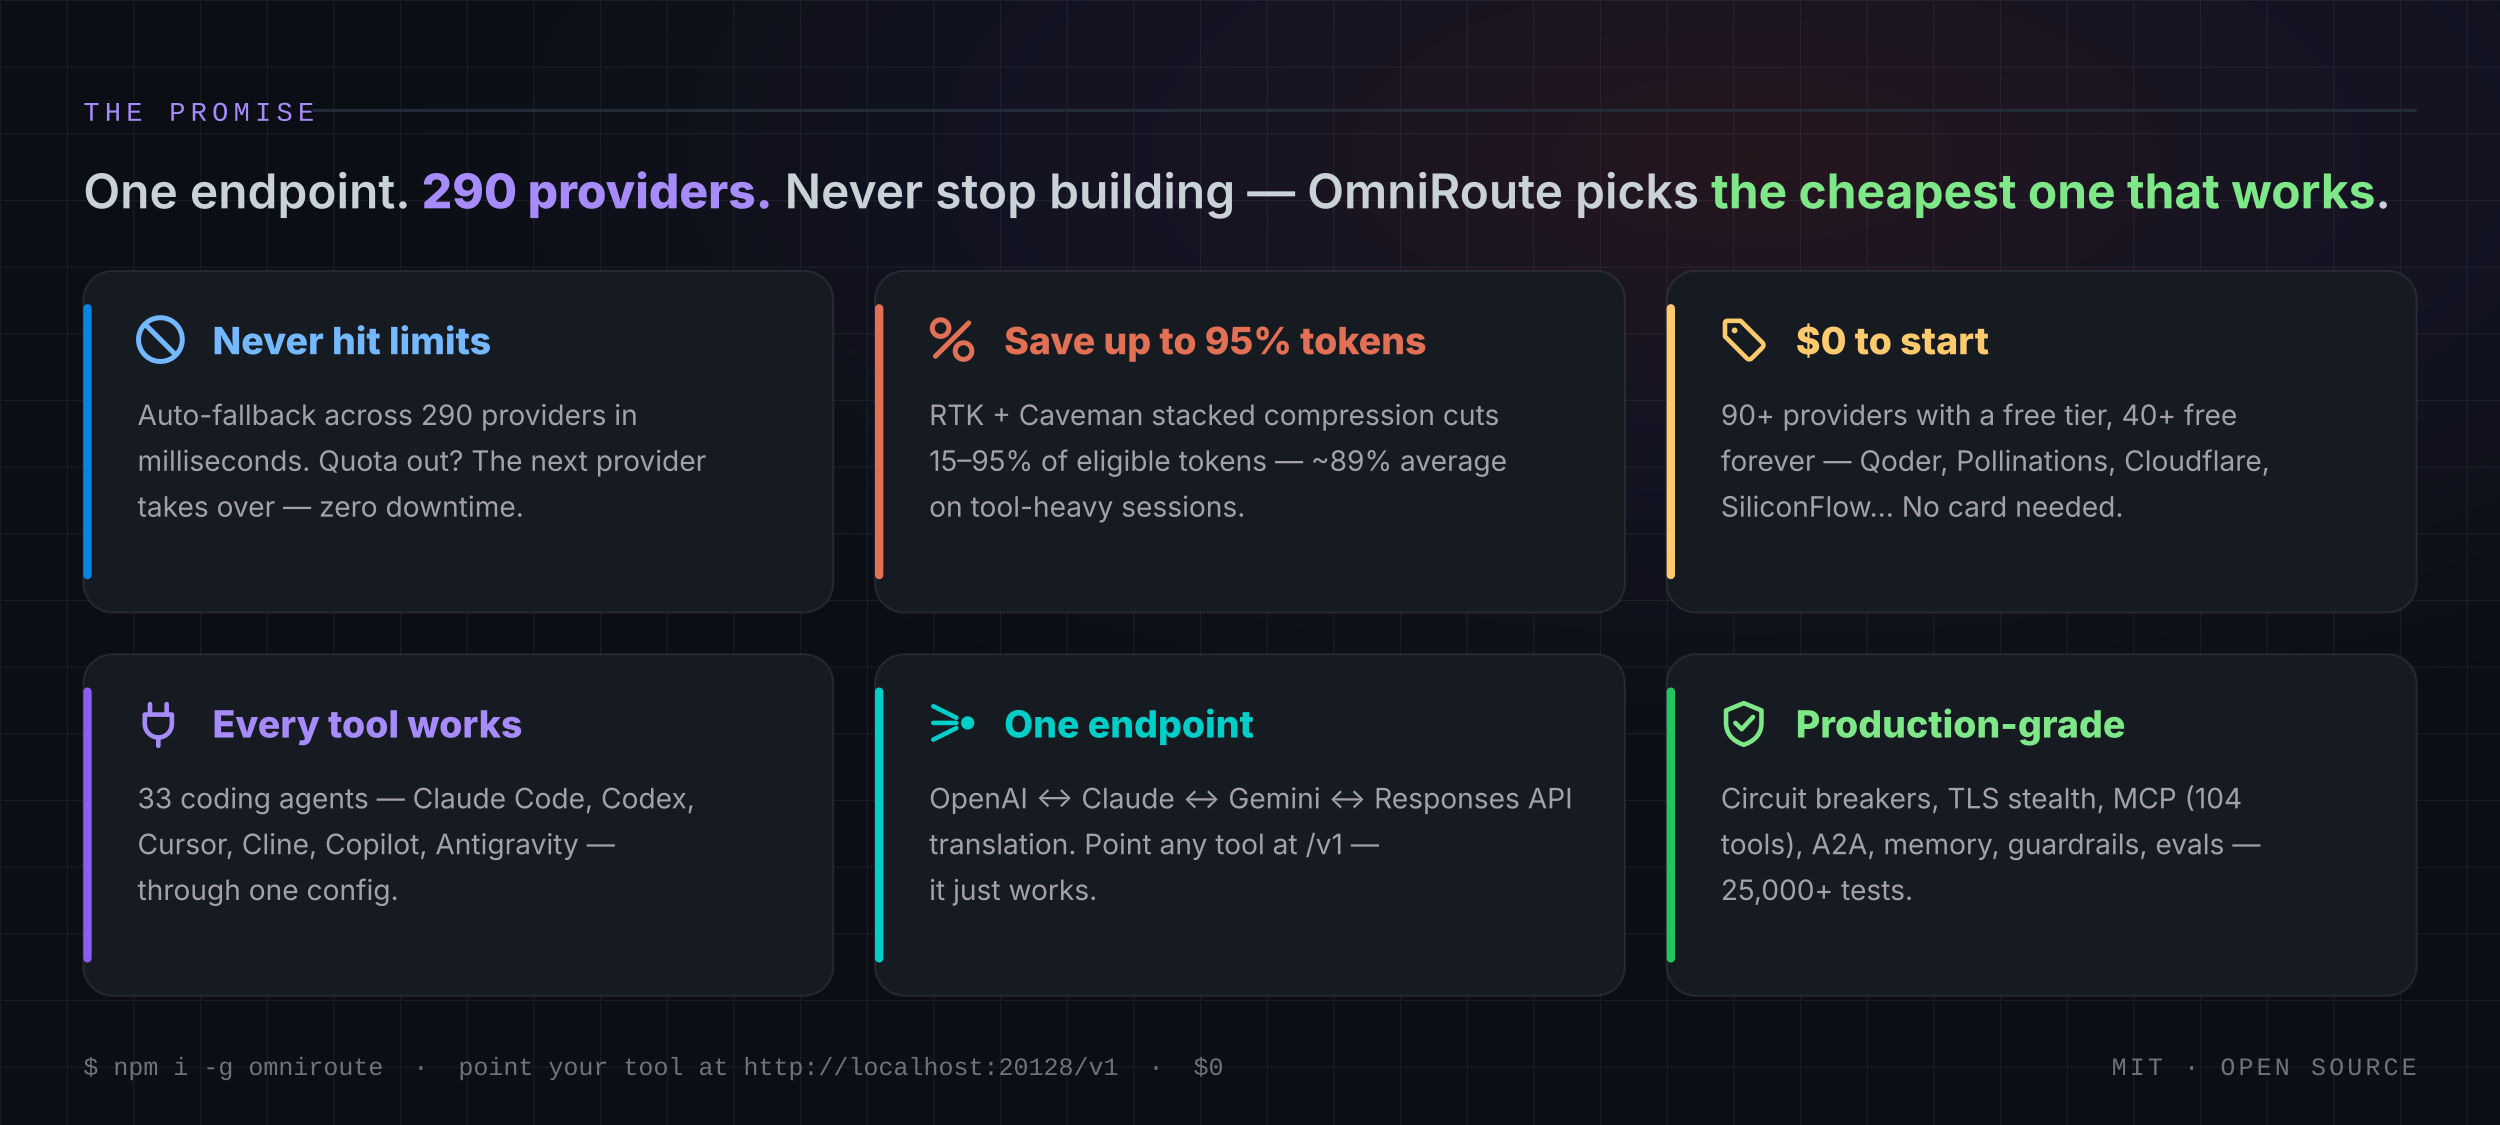
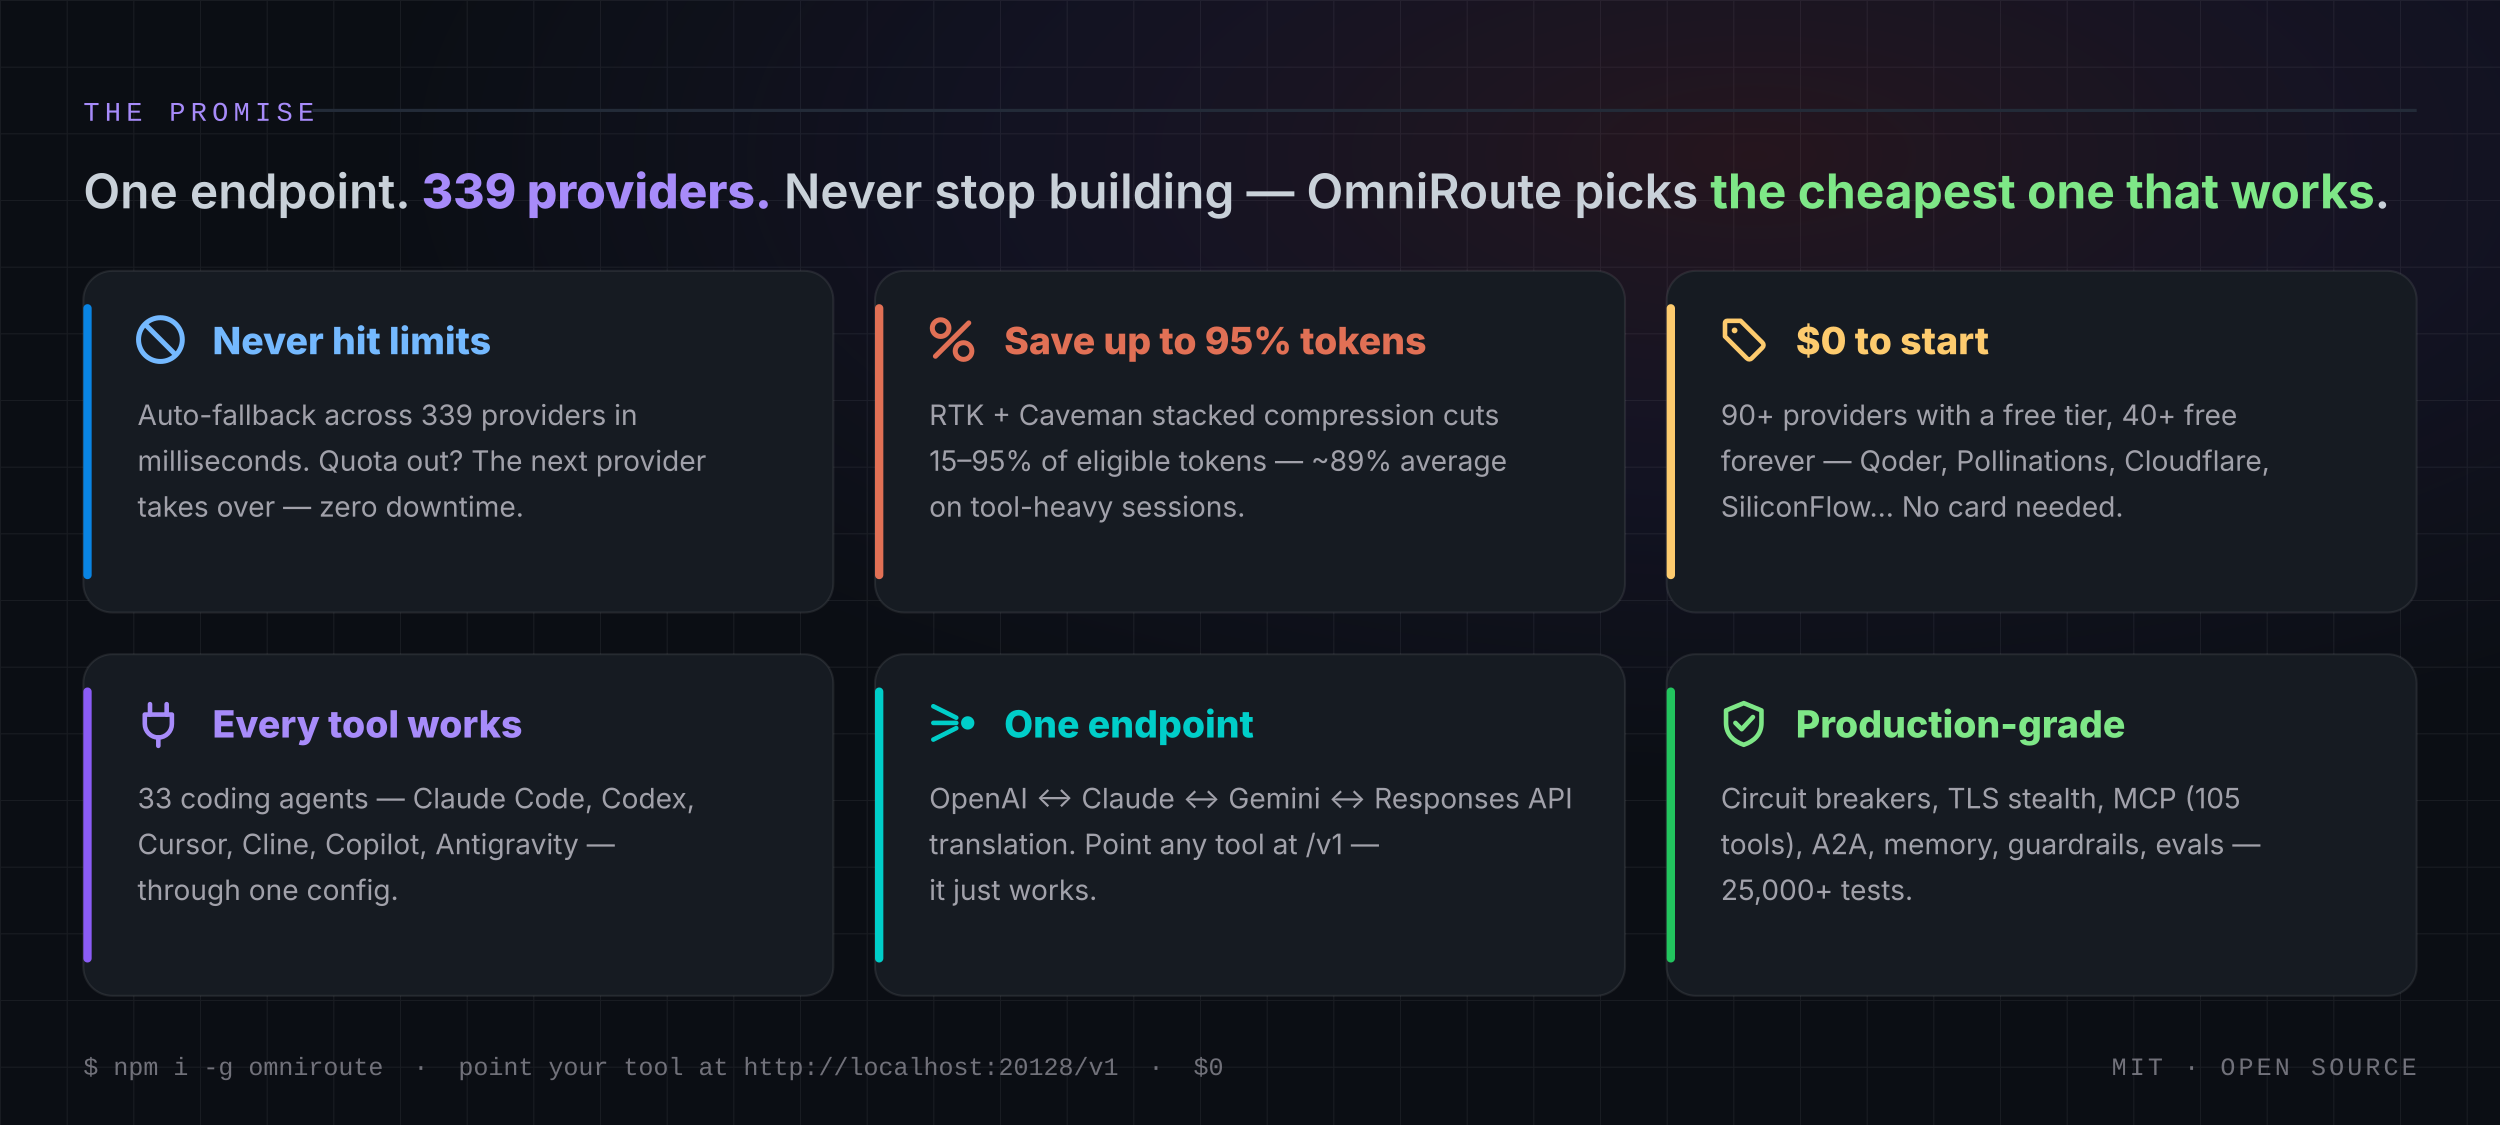
- <svg xmlns="http://www.w3.org/2000/svg" viewBox="0 0 1200 540" role="img" aria-label="The OmniRoute promise: one endpoint, 290 providers — never stop building, OmniRoute picks the cheapest one that works. Six pillars. Never hit limits: auto-fallback across 290 providers in milliseconds, quota out means the next provider takes over with zero downtime. Save up to 95 percent of tokens: RTK plus Caveman stacked compression cuts 15 to 95 percent of eligible tokens, about 89 percent average on tool-heavy sessions. Zero dollars to start: 90+ providers with a free tier, 40+ free forever — Qoder, Pollinations, Cloudflare, SiliconFlow — no card needed. Every tool works: 33 coding agents including Claude Code, Codex, Cursor, Cline, Copilot and Antigravity through one config. One endpoint: OpenAI, Claude, Gemini and Responses API translation — point any tool at /v1 and it just works. Production-grade: circuit breakers, TLS stealth, MCP with 104 tools, A2A, memory, guardrails, evals — 25,000+ tests.">
+ <svg xmlns="http://www.w3.org/2000/svg" viewBox="0 0 1200 540" role="img" aria-label="The OmniRoute promise: one endpoint, 339 providers — never stop building, OmniRoute picks the cheapest one that works. Six pillars. Never hit limits: auto-fallback across 339 providers in milliseconds, quota out means the next provider takes over with zero downtime. Save up to 95 percent of tokens: RTK plus Caveman stacked compression cuts 15 to 95 percent of eligible tokens, about 89 percent average on tool-heavy sessions. Zero dollars to start: 90+ providers with a free tier, 40+ free forever — Qoder, Pollinations, Cloudflare, SiliconFlow — no card needed. Every tool works: 33 coding agents including Claude Code, Codex, Cursor, Cline, Copilot and Antigravity through one config. One endpoint: OpenAI, Claude, Gemini and Responses API translation — point any tool at /v1 and it just works. Production-grade: circuit breakers, TLS stealth, MCP with 105 tools, A2A, memory, guardrails, evals — 25,000+ tests.">
  <defs>
    <pattern id="gridPaperP" width="32" height="32" patternUnits="userSpaceOnUse">
      <path d="M 32 0 L 0 0 0 32" fill="none" stroke="#ffffff" stroke-opacity="0.06" stroke-width="1" />
    </pattern>
    <radialGradient id="bgGlowP" cx="70%" cy="14%" r="55%">
      <stop offset="0%" stop-color="#e54d5e" stop-opacity="0.12" />
      <stop offset="55%" stop-color="#8b5cf6" stop-opacity="0.06" />
      <stop offset="100%" stop-color="#6366f1" stop-opacity="0" />
    </radialGradient>
  </defs>
  <rect width="1200" height="540" fill="#0b0e14" />
  <rect width="1200" height="540" fill="url(#gridPaperP)" />
  <rect width="1200" height="540" fill="url(#bgGlowP)" />
  <g>
    <text x="40" y="58" font-family="Consolas, 'Courier New', monospace" font-size="13" letter-spacing="2.5" fill="#a78bfa">THE PROMISE</text>
    <line x1="150" y1="53" x2="1160" y2="53" stroke="#232b38" stroke-width="1.5" />
  </g>
  <g>
-     <text x="40" y="100" font-family="Inter, 'Segoe UI', Arial, Helvetica, system-ui, sans-serif" font-size="23" font-weight="600" fill="#c9d1d9">One endpoint. <tspan fill="#a78bfa" font-weight="800">290 providers.</tspan> Never stop building — OmniRoute picks <tspan fill="#7ee787" font-weight="700">the cheapest one that works</tspan>.</text>
+     <text x="40" y="100" font-family="Inter, 'Segoe UI', Arial, Helvetica, system-ui, sans-serif" font-size="23" font-weight="600" fill="#c9d1d9">One endpoint. <tspan fill="#a78bfa" font-weight="800">339 providers.</tspan> Never stop building — OmniRoute picks <tspan fill="#7ee787" font-weight="700">the cheapest one that works</tspan>.</text>
  </g>
  <g font-family="Inter, 'Segoe UI', Arial, Helvetica, system-ui, sans-serif">
    <g>
      <rect x="40" y="130" width="360" height="164" rx="14" fill="#161b22" stroke="#ffffff" stroke-opacity="0.08" stroke-width="1" />
      <rect x="40" y="130" width="360" height="164" rx="14" fill="none" stroke="#74b9ff" stroke-width="1.5" opacity="0">
        <animate attributeName="opacity" values="0;0.9;0;0" keyTimes="0;0.055;0.12;1" dur="12s" begin="3s" repeatCount="indefinite" />
      </rect>
      <rect x="40" y="146" width="4" height="132" rx="2" fill="#0984e3" />
      <g transform="translate(66,152)" stroke="#74b9ff" stroke-width="2.4" fill="none" stroke-linecap="round">
        <circle cx="11" cy="11" r="10.5" />
        <line x1="3.9" y1="3.9" x2="18.1" y2="18.1" />
      </g>
      <text x="102" y="170" font-size="18" font-weight="800" fill="#74b9ff">Never hit limits</text>
-       <text x="66" y="204" font-size="13.5" fill="#a1a1aa">Auto-fallback across 290 providers in</text>
+       <text x="66" y="204" font-size="13.5" fill="#a1a1aa">Auto-fallback across 339 providers in</text>
      <text x="66" y="226" font-size="13.5" fill="#a1a1aa">milliseconds. Quota out? The next provider</text>
      <text x="66" y="248" font-size="13.5" fill="#a1a1aa">takes over — zero downtime.</text>
    </g>
    <g>
      <rect x="420" y="130" width="360" height="164" rx="14" fill="#161b22" stroke="#ffffff" stroke-opacity="0.08" stroke-width="1" />
      <rect x="420" y="130" width="360" height="164" rx="14" fill="none" stroke="#e17055" stroke-width="1.5" opacity="0">
        <animate attributeName="opacity" values="0;0;0.9;0;0" keyTimes="0;0.167;0.222;0.287;1" dur="12s" begin="3s" repeatCount="indefinite" />
      </rect>
      <rect x="420" y="146" width="4" height="132" rx="2" fill="#e17055" />
      <g transform="translate(446,152)" stroke="#e17055" stroke-width="2.4" fill="none" stroke-linecap="round">
        <circle cx="5.5" cy="5.5" r="4" />
        <circle cx="16.5" cy="16.5" r="4" />
        <line x1="19" y1="3" x2="3" y2="19" />
      </g>
      <text x="482" y="170" font-size="18" font-weight="800" fill="#e17055">Save up to 95% tokens</text>
      <text x="446" y="204" font-size="13.5" fill="#a1a1aa">RTK + Caveman stacked compression cuts</text>
      <text x="446" y="226" font-size="13.5" fill="#a1a1aa">15–95% of eligible tokens — ~89% average</text>
      <text x="446" y="248" font-size="13.5" fill="#a1a1aa">on tool-heavy sessions.</text>
    </g>
    <g>
      <rect x="800" y="130" width="360" height="164" rx="14" fill="#161b22" stroke="#ffffff" stroke-opacity="0.08" stroke-width="1" />
      <rect x="800" y="130" width="360" height="164" rx="14" fill="none" stroke="#fdcb6e" stroke-width="1.5" opacity="0">
        <animate attributeName="opacity" values="0;0;0.9;0;0" keyTimes="0;0.334;0.389;0.454;1" dur="12s" begin="3s" repeatCount="indefinite" />
      </rect>
      <rect x="800" y="146" width="4" height="132" rx="2" fill="#fdcb6e" />
      <g transform="translate(826,152)" stroke="#fdcb6e" stroke-width="2.2" fill="none" stroke-linecap="round" stroke-linejoin="round">
        <path d="M 2,9.5 L 2,3 A 1,1 0 0 1 3,2 L 9.5,2 L 20,12.5 A 1.6,1.6 0 0 1 20,14.8 L 14.8,20 A 1.6,1.6 0 0 1 12.5,20 Z" />
        <circle cx="6.6" cy="6.6" r="1.4" fill="#fdcb6e" stroke="none" />
      </g>
      <text x="862" y="170" font-size="18" font-weight="800" fill="#fdcb6e">$0 to start</text>
      <text x="826" y="204" font-size="13.5" fill="#a1a1aa">90+ providers with a free tier, 40+ free</text>
      <text x="826" y="226" font-size="13.5" fill="#a1a1aa">forever — Qoder, Pollinations, Cloudflare,</text>
      <text x="826" y="248" font-size="13.5" fill="#a1a1aa">SiliconFlow… No card needed.</text>
    </g>
    <g>
      <rect x="40" y="314" width="360" height="164" rx="14" fill="#161b22" stroke="#ffffff" stroke-opacity="0.08" stroke-width="1" />
      <rect x="40" y="314" width="360" height="164" rx="14" fill="none" stroke="#a78bfa" stroke-width="1.5" opacity="0">
        <animate attributeName="opacity" values="0;0;0.9;0;0" keyTimes="0;0.5;0.555;0.62;1" dur="12s" begin="3s" repeatCount="indefinite" />
      </rect>
      <rect x="40" y="330" width="4" height="132" rx="2" fill="#8b5cf6" />
      <g transform="translate(66,336)" stroke="#a78bfa" stroke-width="2.2" fill="none" stroke-linecap="round" stroke-linejoin="round">
        <path d="M 6,2 L 6,7 M 14,2 L 14,7" />
        <path d="M 3.5,7 L 16.5,7 L 16.5,11.5 A 6.5,6.5 0 0 1 10,18 A 6.5,6.5 0 0 1 3.5,11.5 Z" />
        <path d="M 10,18 L 10,22" />
      </g>
      <text x="102" y="354" font-size="18" font-weight="800" fill="#a78bfa">Every tool works</text>
      <text x="66" y="388" font-size="13.5" fill="#a1a1aa">33 coding agents — Claude Code, Codex,</text>
      <text x="66" y="410" font-size="13.5" fill="#a1a1aa">Cursor, Cline, Copilot, Antigravity —</text>
      <text x="66" y="432" font-size="13.5" fill="#a1a1aa">through one config.</text>
    </g>
    <g>
      <rect x="420" y="314" width="360" height="164" rx="14" fill="#161b22" stroke="#ffffff" stroke-opacity="0.08" stroke-width="1" />
      <rect x="420" y="314" width="360" height="164" rx="14" fill="none" stroke="#00cec9" stroke-width="1.5" opacity="0">
        <animate attributeName="opacity" values="0;0;0.9;0;0" keyTimes="0;0.667;0.722;0.787;1" dur="12s" begin="3s" repeatCount="indefinite" />
      </rect>
      <rect x="420" y="330" width="4" height="132" rx="2" fill="#00cec9" />
      <g transform="translate(446,336)" stroke="#00cec9" stroke-width="2.2" fill="none" stroke-linecap="round">
        <path d="M 2,3 L 13,8.5 M 2,11 L 13,11 M 2,19 L 13,13.5" />
        <circle cx="18.5" cy="11" r="3.2" fill="#00cec9" stroke="none" />
      </g>
      <text x="482" y="354" font-size="18" font-weight="800" fill="#00cec9">One endpoint</text>
      <text x="446" y="388" font-size="13.5" fill="#a1a1aa">OpenAI ↔ Claude ↔ Gemini ↔ Responses API</text>
      <text x="446" y="410" font-size="13.5" fill="#a1a1aa">translation. Point any tool at /v1 —</text>
      <text x="446" y="432" font-size="13.5" fill="#a1a1aa">it just works.</text>
    </g>
    <g>
      <rect x="800" y="314" width="360" height="164" rx="14" fill="#161b22" stroke="#ffffff" stroke-opacity="0.08" stroke-width="1" />
      <rect x="800" y="314" width="360" height="164" rx="14" fill="none" stroke="#7ee787" stroke-width="1.5" opacity="0">
        <animate attributeName="opacity" values="0;0;0.9;0;0" keyTimes="0;0.834;0.889;0.954;1" dur="12s" begin="3s" repeatCount="indefinite" />
      </rect>
      <rect x="800" y="330" width="4" height="132" rx="2" fill="#22c55e" />
      <g transform="translate(826,336)" stroke="#7ee787" stroke-width="2.2" fill="none" stroke-linecap="round" stroke-linejoin="round">
        <path d="M 11,1.5 L 19.5,5 L 19.5,11 C 19.5,16.5 16,19.8 11,21.5 C 6,19.8 2.5,16.5 2.5,11 L 2.5,5 Z" />
        <path d="M 7,11 L 10,14 L 15.4,8.2" />
      </g>
      <text x="862" y="354" font-size="18" font-weight="800" fill="#7ee787">Production-grade</text>
-       <text x="826" y="388" font-size="13.5" fill="#a1a1aa">Circuit breakers, TLS stealth, MCP (104</text>
+       <text x="826" y="388" font-size="13.5" fill="#a1a1aa">Circuit breakers, TLS stealth, MCP (105</text>
      <text x="826" y="410" font-size="13.5" fill="#a1a1aa">tools), A2A, memory, guardrails, evals —</text>
      <text x="826" y="432" font-size="13.5" fill="#a1a1aa">25,000+ tests.</text>
    </g>
  </g>
  <g>
    <text x="40" y="516" font-family="Consolas, 'Courier New', monospace" font-size="12" fill="#71717a">$ npm i -g omniroute  ·  point your tool at http://localhost:20128/v1  ·  $0</text>
    <text x="1160" y="516" text-anchor="end" font-family="Consolas, 'Courier New', monospace" font-size="12" letter-spacing="1.5" fill="#71717a">MIT · OPEN SOURCE</text>
  </g>
</svg>
